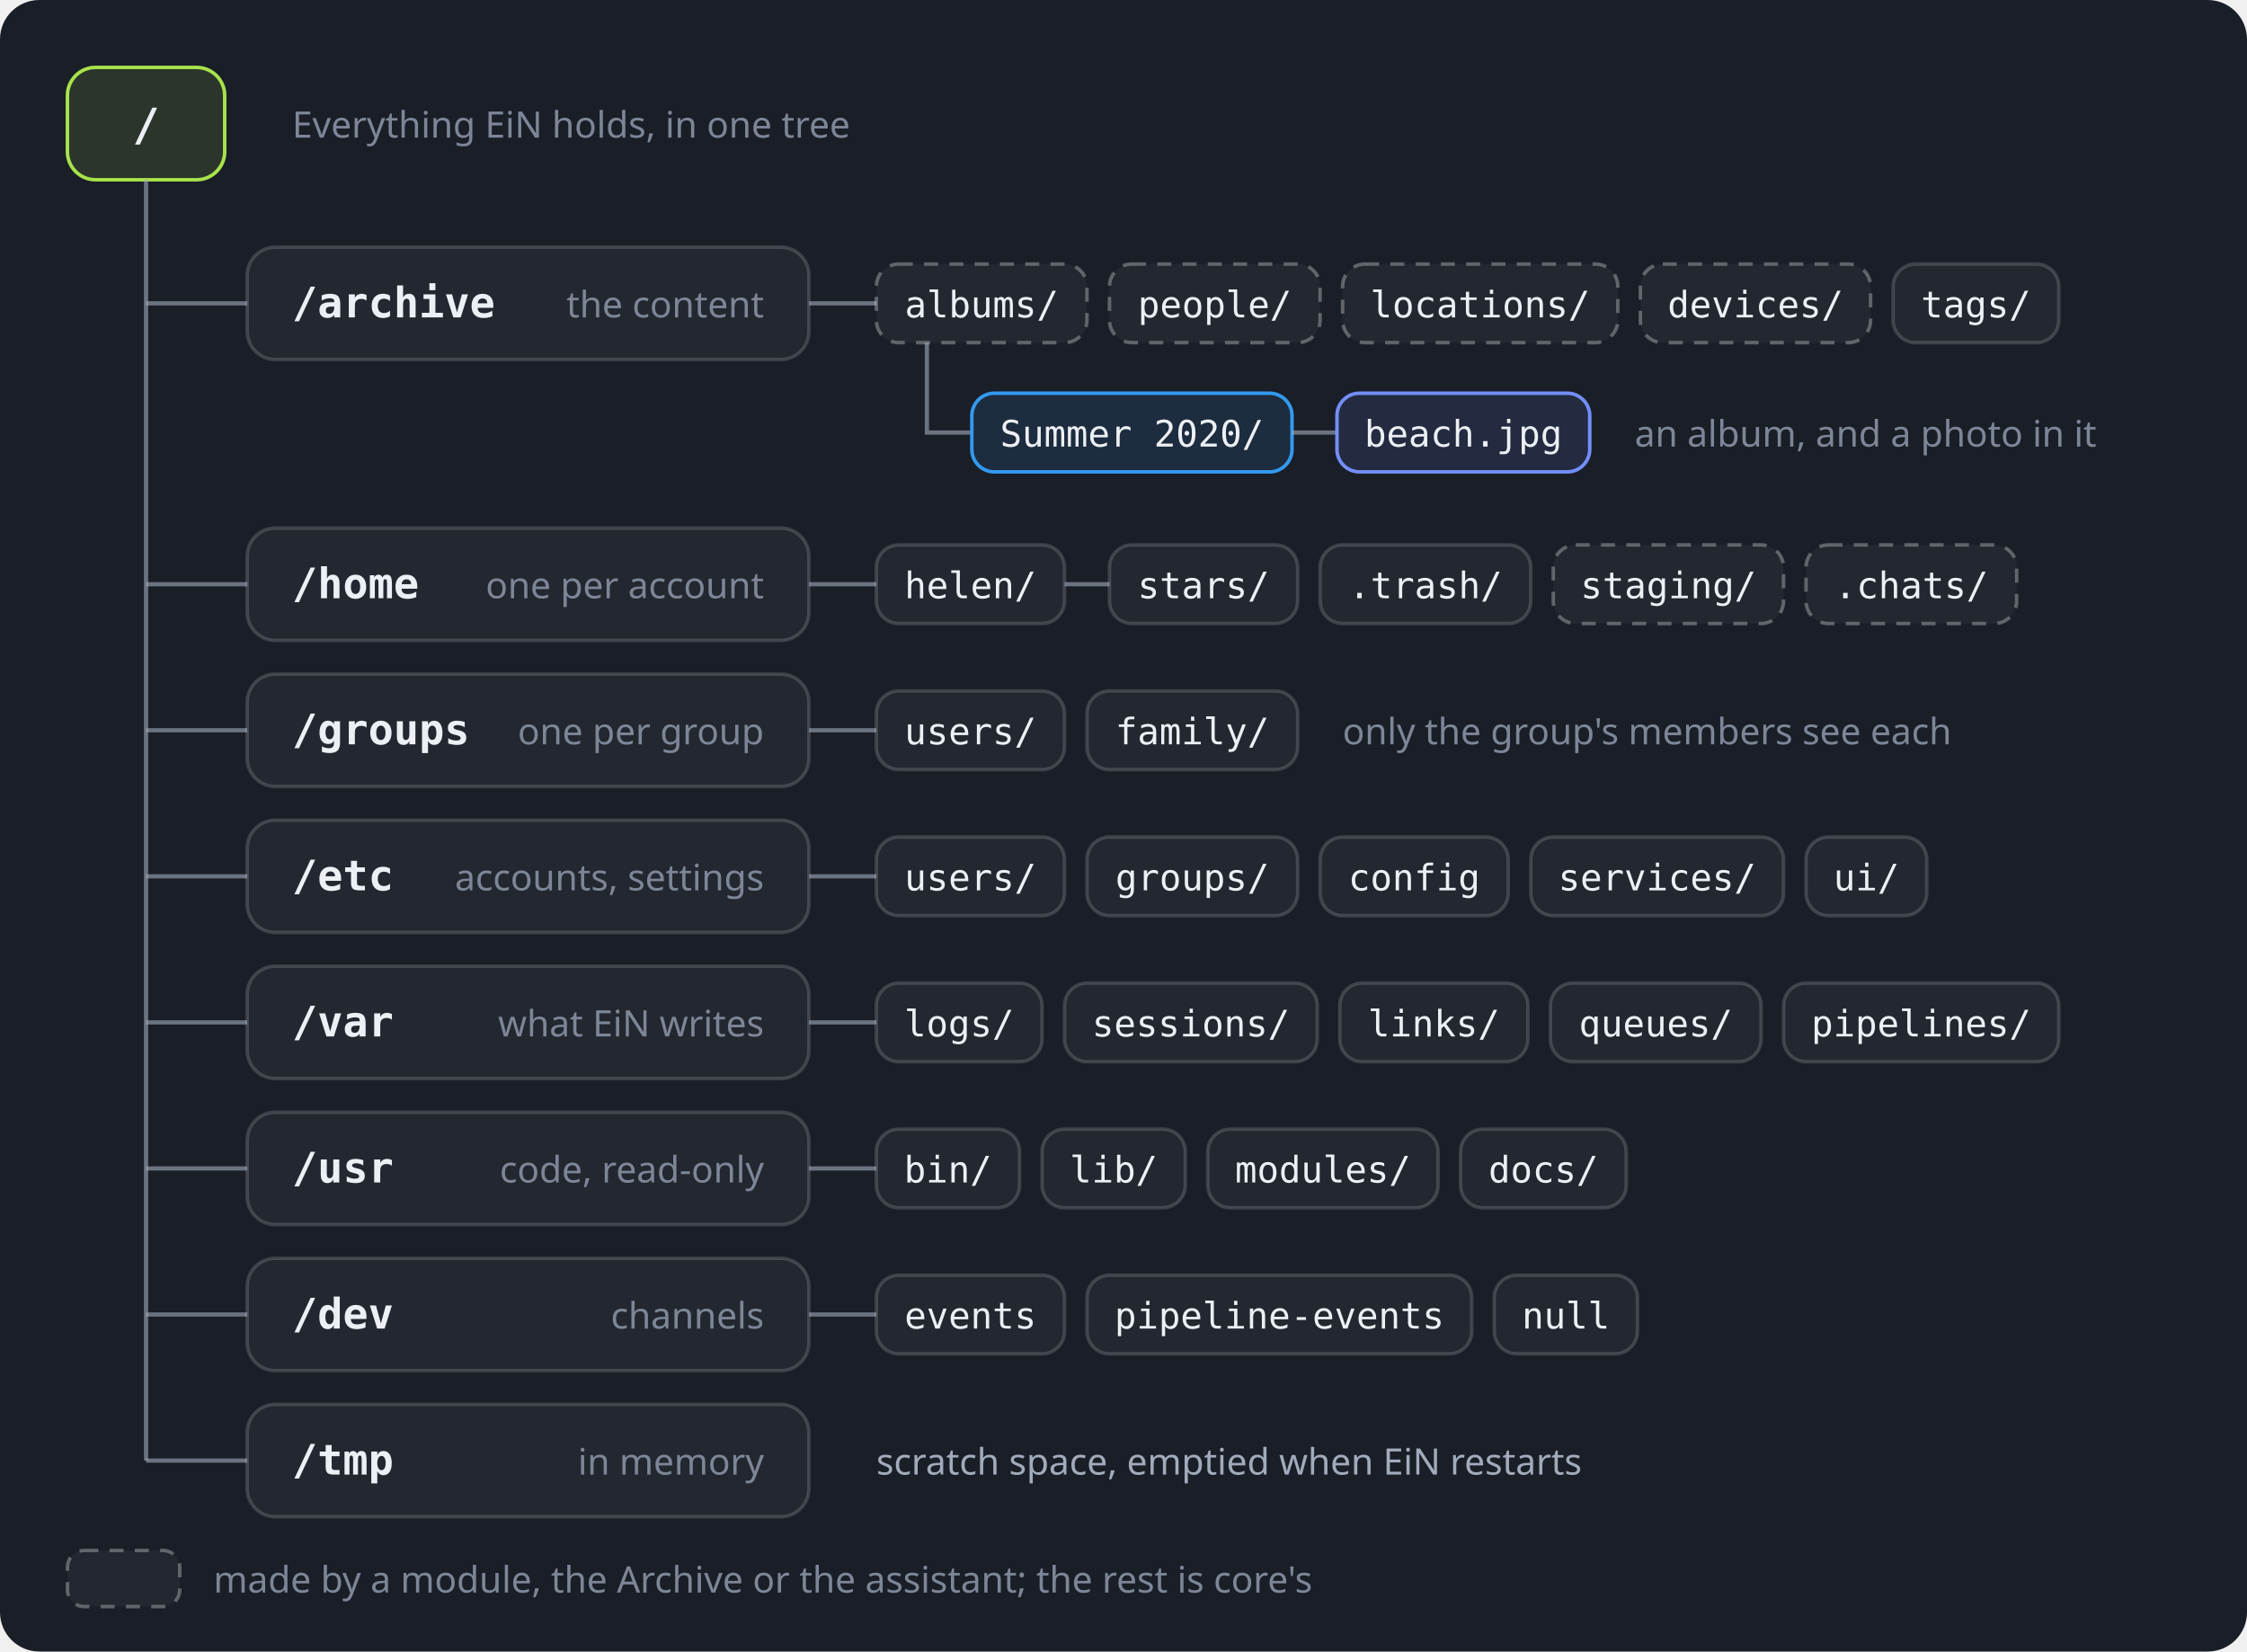
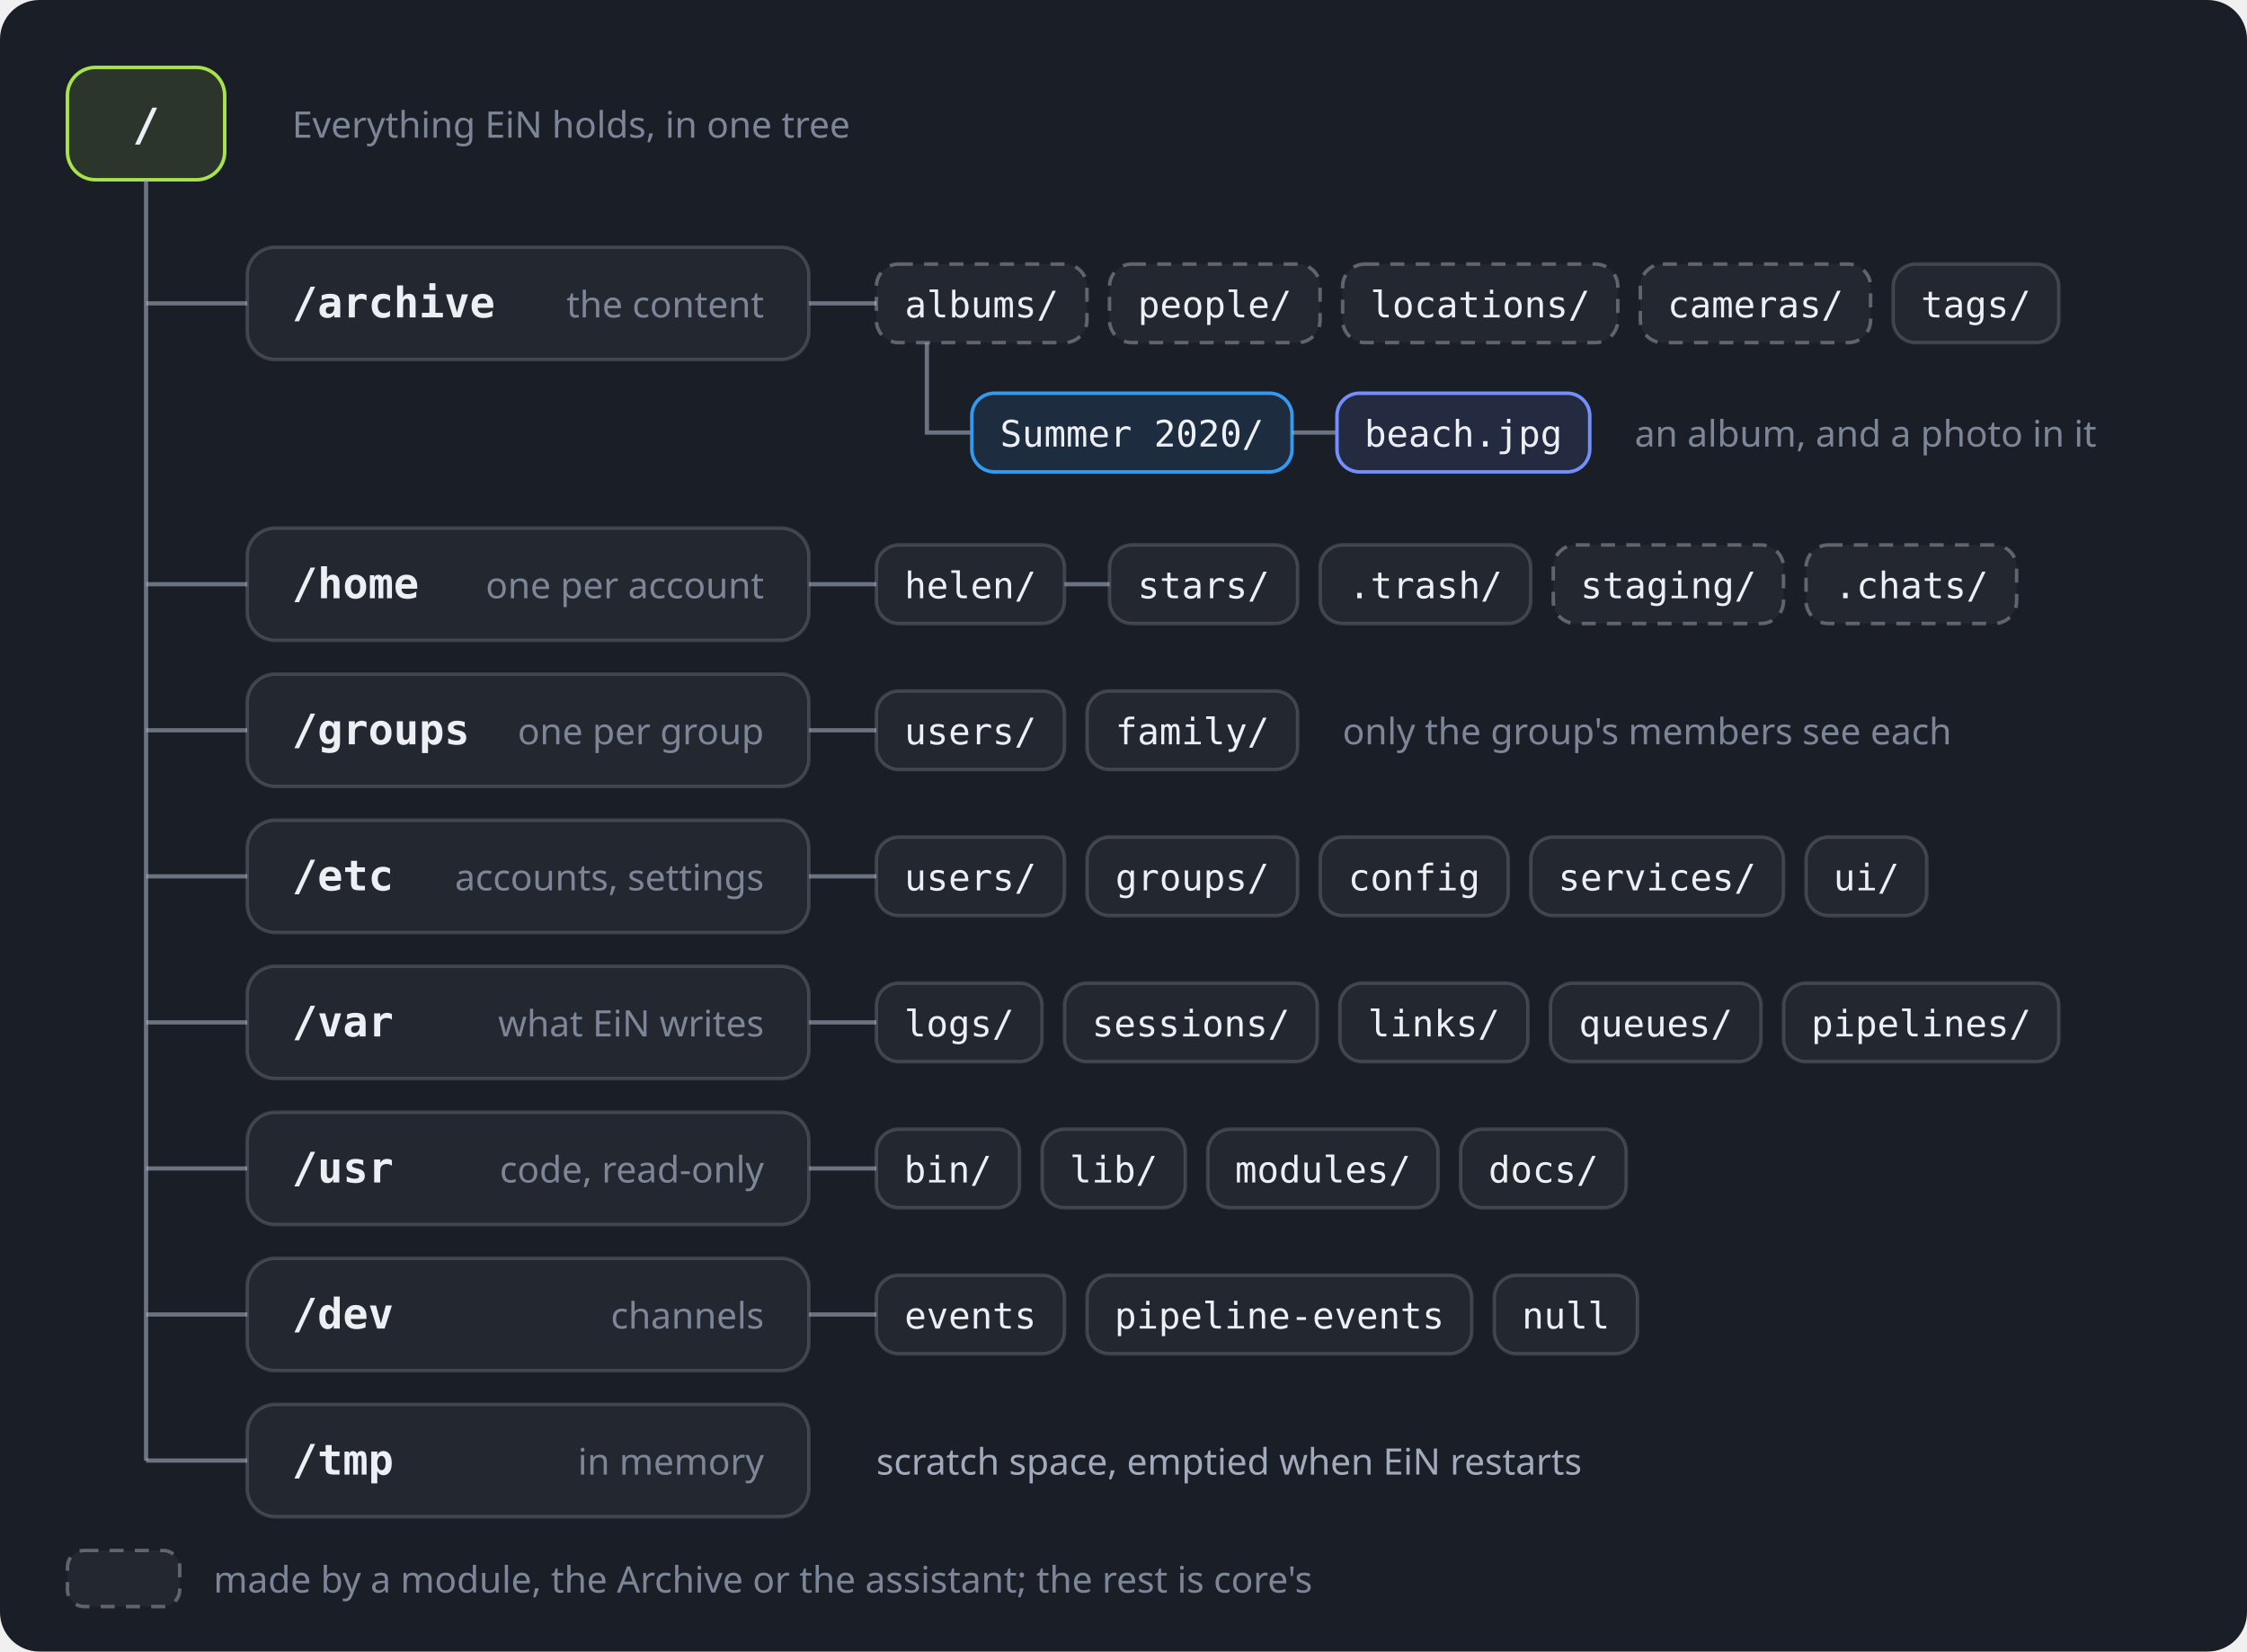
<svg xmlns="http://www.w3.org/2000/svg" viewBox="0 0 800 588" width="800" height="588">
  <rect width="800" height="588" rx="14" fill="#1a1e27" />
  <rect x="24" y="24" width="56" height="40" rx="10" fill="#a9e34b" fill-opacity="0.12" stroke="#a9e34b" stroke-width="1.25" />
  <text x="52" y="50" text-anchor="middle" font-family="Fragment Mono, ui-monospace, monospace" font-size="16" font-weight="600" fill="#eceff4">/</text>
  <text x="104" y="49" font-family="Familjen Grotesk, ui-sans-serif, system-ui, sans-serif" font-size="13" fill="#7d8697">Everything EiN holds, in one tree</text>
  <line x1="52" y1="64" x2="52" y2="520" stroke="#a2abbb" stroke-opacity="0.6" stroke-width="1.5" />
  <line x1="52" y1="108" x2="88" y2="108" stroke="#a2abbb" stroke-opacity="0.6" stroke-width="1.5" />
  <rect x="88" y="88" width="200" height="40" rx="10" fill="#ffffff" fill-opacity="0.04" stroke="#ffffff" stroke-opacity="0.16" stroke-width="1.25" />
  <text x="104" y="113" font-family="Fragment Mono, ui-monospace, monospace" font-size="15" font-weight="600" fill="#eceff4">/archive</text>
  <text x="272" y="113" text-anchor="end" font-family="Familjen Grotesk, ui-sans-serif, system-ui, sans-serif" font-size="13" fill="#7d8697">the content</text>
  <line x1="288" y1="108" x2="312" y2="108" stroke="#a2abbb" stroke-opacity="0.6" stroke-width="1.5" />
  <rect x="312" y="94" width="75" height="28" rx="8" fill="#ffffff" fill-opacity="0.04" stroke="#ffffff" stroke-opacity="0.3" stroke-width="1.25" stroke-dasharray="5 4" />
  <text x="349.5" y="113" text-anchor="middle" font-family="Fragment Mono, ui-monospace, monospace" font-size="13" fill="#eceff4">albums/</text>
  <rect x="395" y="94" width="75" height="28" rx="8" fill="#ffffff" fill-opacity="0.04" stroke="#ffffff" stroke-opacity="0.3" stroke-width="1.25" stroke-dasharray="5 4" />
  <text x="432.5" y="113" text-anchor="middle" font-family="Fragment Mono, ui-monospace, monospace" font-size="13" fill="#eceff4">people/</text>
  <rect x="478" y="94" width="98" height="28" rx="8" fill="#ffffff" fill-opacity="0.04" stroke="#ffffff" stroke-opacity="0.3" stroke-width="1.25" stroke-dasharray="5 4" />
  <text x="527" y="113" text-anchor="middle" font-family="Fragment Mono, ui-monospace, monospace" font-size="13" fill="#eceff4">locations/</text>
  <rect x="584" y="94" width="82" height="28" rx="8" fill="#ffffff" fill-opacity="0.04" stroke="#ffffff" stroke-opacity="0.3" stroke-width="1.25" stroke-dasharray="5 4" />
-   <text x="625" y="113" text-anchor="middle" font-family="Fragment Mono, ui-monospace, monospace" font-size="13" fill="#eceff4">devices/</text>
+   <text x="625" y="113" text-anchor="middle" font-family="Fragment Mono, ui-monospace, monospace" font-size="13" fill="#eceff4">cameras/</text>
  <rect x="674" y="94" width="59" height="28" rx="8" fill="#ffffff" fill-opacity="0.04" stroke="#ffffff" stroke-opacity="0.16" stroke-width="1.25" />
  <text x="703.5" y="113" text-anchor="middle" font-family="Fragment Mono, ui-monospace, monospace" font-size="13" fill="#eceff4">tags/</text>
  <path d="M330,122 L330,154 L346,154" fill="none" stroke="#a2abbb" stroke-opacity="0.6" stroke-width="1.5" />
  <rect x="346" y="140" width="114" height="28" rx="8" fill="#339af0" fill-opacity="0.12" stroke="#339af0" stroke-width="1.25" />
  <text x="403" y="159" text-anchor="middle" font-family="Fragment Mono, ui-monospace, monospace" font-size="13" fill="#eceff4">Summer 2020/</text>
  <line x1="460" y1="154" x2="476" y2="154" stroke="#a2abbb" stroke-opacity="0.6" stroke-width="1.5" />
  <rect x="476" y="140" width="90" height="28" rx="8" fill="#748ffc" fill-opacity="0.12" stroke="#748ffc" stroke-width="1.25" />
  <text x="521" y="159" text-anchor="middle" font-family="Fragment Mono, ui-monospace, monospace" font-size="13" fill="#eceff4">beach.jpg</text>
  <text x="582" y="159" font-family="Familjen Grotesk, ui-sans-serif, system-ui, sans-serif" font-size="13" fill="#7d8697">an album, and a photo in it</text>
  <line x1="52" y1="208" x2="88" y2="208" stroke="#a2abbb" stroke-opacity="0.6" stroke-width="1.5" />
  <rect x="88" y="188" width="200" height="40" rx="10" fill="#ffffff" fill-opacity="0.04" stroke="#ffffff" stroke-opacity="0.16" stroke-width="1.25" />
  <text x="104" y="213" font-family="Fragment Mono, ui-monospace, monospace" font-size="15" font-weight="600" fill="#eceff4">/home</text>
  <text x="272" y="213" text-anchor="end" font-family="Familjen Grotesk, ui-sans-serif, system-ui, sans-serif" font-size="13" fill="#7d8697">one per account</text>
  <line x1="288" y1="208" x2="312" y2="208" stroke="#a2abbb" stroke-opacity="0.6" stroke-width="1.5" />
  <rect x="312" y="194" width="67" height="28" rx="8" fill="#ffffff" fill-opacity="0.04" stroke="#ffffff" stroke-opacity="0.16" stroke-width="1.25" />
  <text x="345.5" y="213" text-anchor="middle" font-family="Fragment Mono, ui-monospace, monospace" font-size="13" fill="#eceff4">helen/</text>
  <line x1="379" y1="208" x2="395" y2="208" stroke="#a2abbb" stroke-opacity="0.6" stroke-width="1.5" />
  <rect x="395" y="194" width="67" height="28" rx="8" fill="#ffffff" fill-opacity="0.04" stroke="#ffffff" stroke-opacity="0.16" stroke-width="1.25" />
  <text x="428.5" y="213" text-anchor="middle" font-family="Fragment Mono, ui-monospace, monospace" font-size="13" fill="#eceff4">stars/</text>
  <rect x="470" y="194" width="75" height="28" rx="8" fill="#ffffff" fill-opacity="0.04" stroke="#ffffff" stroke-opacity="0.16" stroke-width="1.25" />
  <text x="507.5" y="213" text-anchor="middle" font-family="Fragment Mono, ui-monospace, monospace" font-size="13" fill="#eceff4">.trash/</text>
  <rect x="553" y="194" width="82" height="28" rx="8" fill="#ffffff" fill-opacity="0.04" stroke="#ffffff" stroke-opacity="0.3" stroke-width="1.25" stroke-dasharray="5 4" />
  <text x="594" y="213" text-anchor="middle" font-family="Fragment Mono, ui-monospace, monospace" font-size="13" fill="#eceff4">staging/</text>
  <rect x="643" y="194" width="75" height="28" rx="8" fill="#ffffff" fill-opacity="0.04" stroke="#ffffff" stroke-opacity="0.3" stroke-width="1.25" stroke-dasharray="5 4" />
  <text x="680.5" y="213" text-anchor="middle" font-family="Fragment Mono, ui-monospace, monospace" font-size="13" fill="#eceff4">.chats/</text>
  <line x1="52" y1="260" x2="88" y2="260" stroke="#a2abbb" stroke-opacity="0.6" stroke-width="1.5" />
  <rect x="88" y="240" width="200" height="40" rx="10" fill="#ffffff" fill-opacity="0.04" stroke="#ffffff" stroke-opacity="0.16" stroke-width="1.25" />
  <text x="104" y="265" font-family="Fragment Mono, ui-monospace, monospace" font-size="15" font-weight="600" fill="#eceff4">/groups</text>
  <text x="272" y="265" text-anchor="end" font-family="Familjen Grotesk, ui-sans-serif, system-ui, sans-serif" font-size="13" fill="#7d8697">one per group</text>
  <line x1="288" y1="260" x2="312" y2="260" stroke="#a2abbb" stroke-opacity="0.6" stroke-width="1.5" />
  <rect x="312" y="246" width="67" height="28" rx="8" fill="#ffffff" fill-opacity="0.04" stroke="#ffffff" stroke-opacity="0.16" stroke-width="1.25" />
  <text x="345.5" y="265" text-anchor="middle" font-family="Fragment Mono, ui-monospace, monospace" font-size="13" fill="#eceff4">users/</text>
  <rect x="387" y="246" width="75" height="28" rx="8" fill="#ffffff" fill-opacity="0.04" stroke="#ffffff" stroke-opacity="0.16" stroke-width="1.25" />
  <text x="424.5" y="265" text-anchor="middle" font-family="Fragment Mono, ui-monospace, monospace" font-size="13" fill="#eceff4">family/</text>
  <text x="478" y="265" font-family="Familjen Grotesk, ui-sans-serif, system-ui, sans-serif" font-size="13" fill="#7d8697">only the group's members see each</text>
  <line x1="52" y1="312" x2="88" y2="312" stroke="#a2abbb" stroke-opacity="0.6" stroke-width="1.5" />
  <rect x="88" y="292" width="200" height="40" rx="10" fill="#ffffff" fill-opacity="0.04" stroke="#ffffff" stroke-opacity="0.16" stroke-width="1.25" />
  <text x="104" y="317" font-family="Fragment Mono, ui-monospace, monospace" font-size="15" font-weight="600" fill="#eceff4">/etc</text>
  <text x="272" y="317" text-anchor="end" font-family="Familjen Grotesk, ui-sans-serif, system-ui, sans-serif" font-size="13" fill="#7d8697">accounts, settings</text>
  <line x1="288" y1="312" x2="312" y2="312" stroke="#a2abbb" stroke-opacity="0.6" stroke-width="1.5" />
  <rect x="312" y="298" width="67" height="28" rx="8" fill="#ffffff" fill-opacity="0.04" stroke="#ffffff" stroke-opacity="0.16" stroke-width="1.25" />
  <text x="345.5" y="317" text-anchor="middle" font-family="Fragment Mono, ui-monospace, monospace" font-size="13" fill="#eceff4">users/</text>
  <rect x="387" y="298" width="75" height="28" rx="8" fill="#ffffff" fill-opacity="0.04" stroke="#ffffff" stroke-opacity="0.16" stroke-width="1.25" />
  <text x="424.5" y="317" text-anchor="middle" font-family="Fragment Mono, ui-monospace, monospace" font-size="13" fill="#eceff4">groups/</text>
  <rect x="470" y="298" width="67" height="28" rx="8" fill="#ffffff" fill-opacity="0.04" stroke="#ffffff" stroke-opacity="0.16" stroke-width="1.25" />
  <text x="503.5" y="317" text-anchor="middle" font-family="Fragment Mono, ui-monospace, monospace" font-size="13" fill="#eceff4">config</text>
  <rect x="545" y="298" width="90" height="28" rx="8" fill="#ffffff" fill-opacity="0.04" stroke="#ffffff" stroke-opacity="0.16" stroke-width="1.25" />
  <text x="590" y="317" text-anchor="middle" font-family="Fragment Mono, ui-monospace, monospace" font-size="13" fill="#eceff4">services/</text>
  <rect x="643" y="298" width="43" height="28" rx="8" fill="#ffffff" fill-opacity="0.04" stroke="#ffffff" stroke-opacity="0.16" stroke-width="1.25" />
  <text x="664.5" y="317" text-anchor="middle" font-family="Fragment Mono, ui-monospace, monospace" font-size="13" fill="#eceff4">ui/</text>
  <line x1="52" y1="364" x2="88" y2="364" stroke="#a2abbb" stroke-opacity="0.6" stroke-width="1.5" />
  <rect x="88" y="344" width="200" height="40" rx="10" fill="#ffffff" fill-opacity="0.04" stroke="#ffffff" stroke-opacity="0.16" stroke-width="1.25" />
  <text x="104" y="369" font-family="Fragment Mono, ui-monospace, monospace" font-size="15" font-weight="600" fill="#eceff4">/var</text>
  <text x="272" y="369" text-anchor="end" font-family="Familjen Grotesk, ui-sans-serif, system-ui, sans-serif" font-size="13" fill="#7d8697">what EiN writes</text>
  <line x1="288" y1="364" x2="312" y2="364" stroke="#a2abbb" stroke-opacity="0.6" stroke-width="1.5" />
  <rect x="312" y="350" width="59" height="28" rx="8" fill="#ffffff" fill-opacity="0.04" stroke="#ffffff" stroke-opacity="0.16" stroke-width="1.25" />
  <text x="341.5" y="369" text-anchor="middle" font-family="Fragment Mono, ui-monospace, monospace" font-size="13" fill="#eceff4">logs/</text>
  <rect x="379" y="350" width="90" height="28" rx="8" fill="#ffffff" fill-opacity="0.04" stroke="#ffffff" stroke-opacity="0.16" stroke-width="1.25" />
  <text x="424" y="369" text-anchor="middle" font-family="Fragment Mono, ui-monospace, monospace" font-size="13" fill="#eceff4">sessions/</text>
  <rect x="477" y="350" width="67" height="28" rx="8" fill="#ffffff" fill-opacity="0.04" stroke="#ffffff" stroke-opacity="0.16" stroke-width="1.25" />
  <text x="510.5" y="369" text-anchor="middle" font-family="Fragment Mono, ui-monospace, monospace" font-size="13" fill="#eceff4">links/</text>
  <rect x="552" y="350" width="75" height="28" rx="8" fill="#ffffff" fill-opacity="0.04" stroke="#ffffff" stroke-opacity="0.16" stroke-width="1.25" />
  <text x="589.5" y="369" text-anchor="middle" font-family="Fragment Mono, ui-monospace, monospace" font-size="13" fill="#eceff4">queues/</text>
  <rect x="635" y="350" width="98" height="28" rx="8" fill="#ffffff" fill-opacity="0.04" stroke="#ffffff" stroke-opacity="0.16" stroke-width="1.25" />
  <text x="684" y="369" text-anchor="middle" font-family="Fragment Mono, ui-monospace, monospace" font-size="13" fill="#eceff4">pipelines/</text>
  <line x1="52" y1="416" x2="88" y2="416" stroke="#a2abbb" stroke-opacity="0.6" stroke-width="1.5" />
  <rect x="88" y="396" width="200" height="40" rx="10" fill="#ffffff" fill-opacity="0.04" stroke="#ffffff" stroke-opacity="0.16" stroke-width="1.25" />
  <text x="104" y="421" font-family="Fragment Mono, ui-monospace, monospace" font-size="15" font-weight="600" fill="#eceff4">/usr</text>
  <text x="272" y="421" text-anchor="end" font-family="Familjen Grotesk, ui-sans-serif, system-ui, sans-serif" font-size="13" fill="#7d8697">code, read-only</text>
  <line x1="288" y1="416" x2="312" y2="416" stroke="#a2abbb" stroke-opacity="0.6" stroke-width="1.5" />
  <rect x="312" y="402" width="51" height="28" rx="8" fill="#ffffff" fill-opacity="0.04" stroke="#ffffff" stroke-opacity="0.16" stroke-width="1.25" />
  <text x="337.5" y="421" text-anchor="middle" font-family="Fragment Mono, ui-monospace, monospace" font-size="13" fill="#eceff4">bin/</text>
  <rect x="371" y="402" width="51" height="28" rx="8" fill="#ffffff" fill-opacity="0.04" stroke="#ffffff" stroke-opacity="0.16" stroke-width="1.25" />
  <text x="396.5" y="421" text-anchor="middle" font-family="Fragment Mono, ui-monospace, monospace" font-size="13" fill="#eceff4">lib/</text>
  <rect x="430" y="402" width="82" height="28" rx="8" fill="#ffffff" fill-opacity="0.04" stroke="#ffffff" stroke-opacity="0.16" stroke-width="1.25" />
  <text x="471" y="421" text-anchor="middle" font-family="Fragment Mono, ui-monospace, monospace" font-size="13" fill="#eceff4">modules/</text>
  <rect x="520" y="402" width="59" height="28" rx="8" fill="#ffffff" fill-opacity="0.04" stroke="#ffffff" stroke-opacity="0.16" stroke-width="1.25" />
  <text x="549.5" y="421" text-anchor="middle" font-family="Fragment Mono, ui-monospace, monospace" font-size="13" fill="#eceff4">docs/</text>
  <line x1="52" y1="468" x2="88" y2="468" stroke="#a2abbb" stroke-opacity="0.6" stroke-width="1.5" />
  <rect x="88" y="448" width="200" height="40" rx="10" fill="#ffffff" fill-opacity="0.04" stroke="#ffffff" stroke-opacity="0.16" stroke-width="1.25" />
  <text x="104" y="473" font-family="Fragment Mono, ui-monospace, monospace" font-size="15" font-weight="600" fill="#eceff4">/dev</text>
  <text x="272" y="473" text-anchor="end" font-family="Familjen Grotesk, ui-sans-serif, system-ui, sans-serif" font-size="13" fill="#7d8697">channels</text>
  <line x1="288" y1="468" x2="312" y2="468" stroke="#a2abbb" stroke-opacity="0.6" stroke-width="1.5" />
  <rect x="312" y="454" width="67" height="28" rx="8" fill="#ffffff" fill-opacity="0.04" stroke="#ffffff" stroke-opacity="0.16" stroke-width="1.25" />
  <text x="345.5" y="473" text-anchor="middle" font-family="Fragment Mono, ui-monospace, monospace" font-size="13" fill="#eceff4">events</text>
  <rect x="387" y="454" width="137" height="28" rx="8" fill="#ffffff" fill-opacity="0.04" stroke="#ffffff" stroke-opacity="0.16" stroke-width="1.25" />
  <text x="455.5" y="473" text-anchor="middle" font-family="Fragment Mono, ui-monospace, monospace" font-size="13" fill="#eceff4">pipeline-events</text>
  <rect x="532" y="454" width="51" height="28" rx="8" fill="#ffffff" fill-opacity="0.04" stroke="#ffffff" stroke-opacity="0.16" stroke-width="1.25" />
  <text x="557.5" y="473" text-anchor="middle" font-family="Fragment Mono, ui-monospace, monospace" font-size="13" fill="#eceff4">null</text>
  <line x1="52" y1="520" x2="88" y2="520" stroke="#a2abbb" stroke-opacity="0.6" stroke-width="1.5" />
  <rect x="88" y="500" width="200" height="40" rx="10" fill="#ffffff" fill-opacity="0.04" stroke="#ffffff" stroke-opacity="0.16" stroke-width="1.25" />
  <text x="104" y="525" font-family="Fragment Mono, ui-monospace, monospace" font-size="15" font-weight="600" fill="#eceff4">/tmp</text>
  <text x="272" y="525" text-anchor="end" font-family="Familjen Grotesk, ui-sans-serif, system-ui, sans-serif" font-size="13" fill="#7d8697">in memory</text>
  <text x="312" y="525" font-family="Familjen Grotesk, ui-sans-serif, system-ui, sans-serif" font-size="13" fill="#a2abbb">scratch space, emptied when EiN restarts</text>
  <rect x="24" y="552" width="40" height="20" rx="6" fill="#ffffff" fill-opacity="0.04" stroke="#ffffff" stroke-opacity="0.3" stroke-width="1.25" stroke-dasharray="5 4" />
  <text x="76" y="567" font-family="Familjen Grotesk, ui-sans-serif, system-ui, sans-serif" font-size="13" fill="#7d8697">made by a module, the Archive or the assistant; the rest is core's</text>
</svg>
